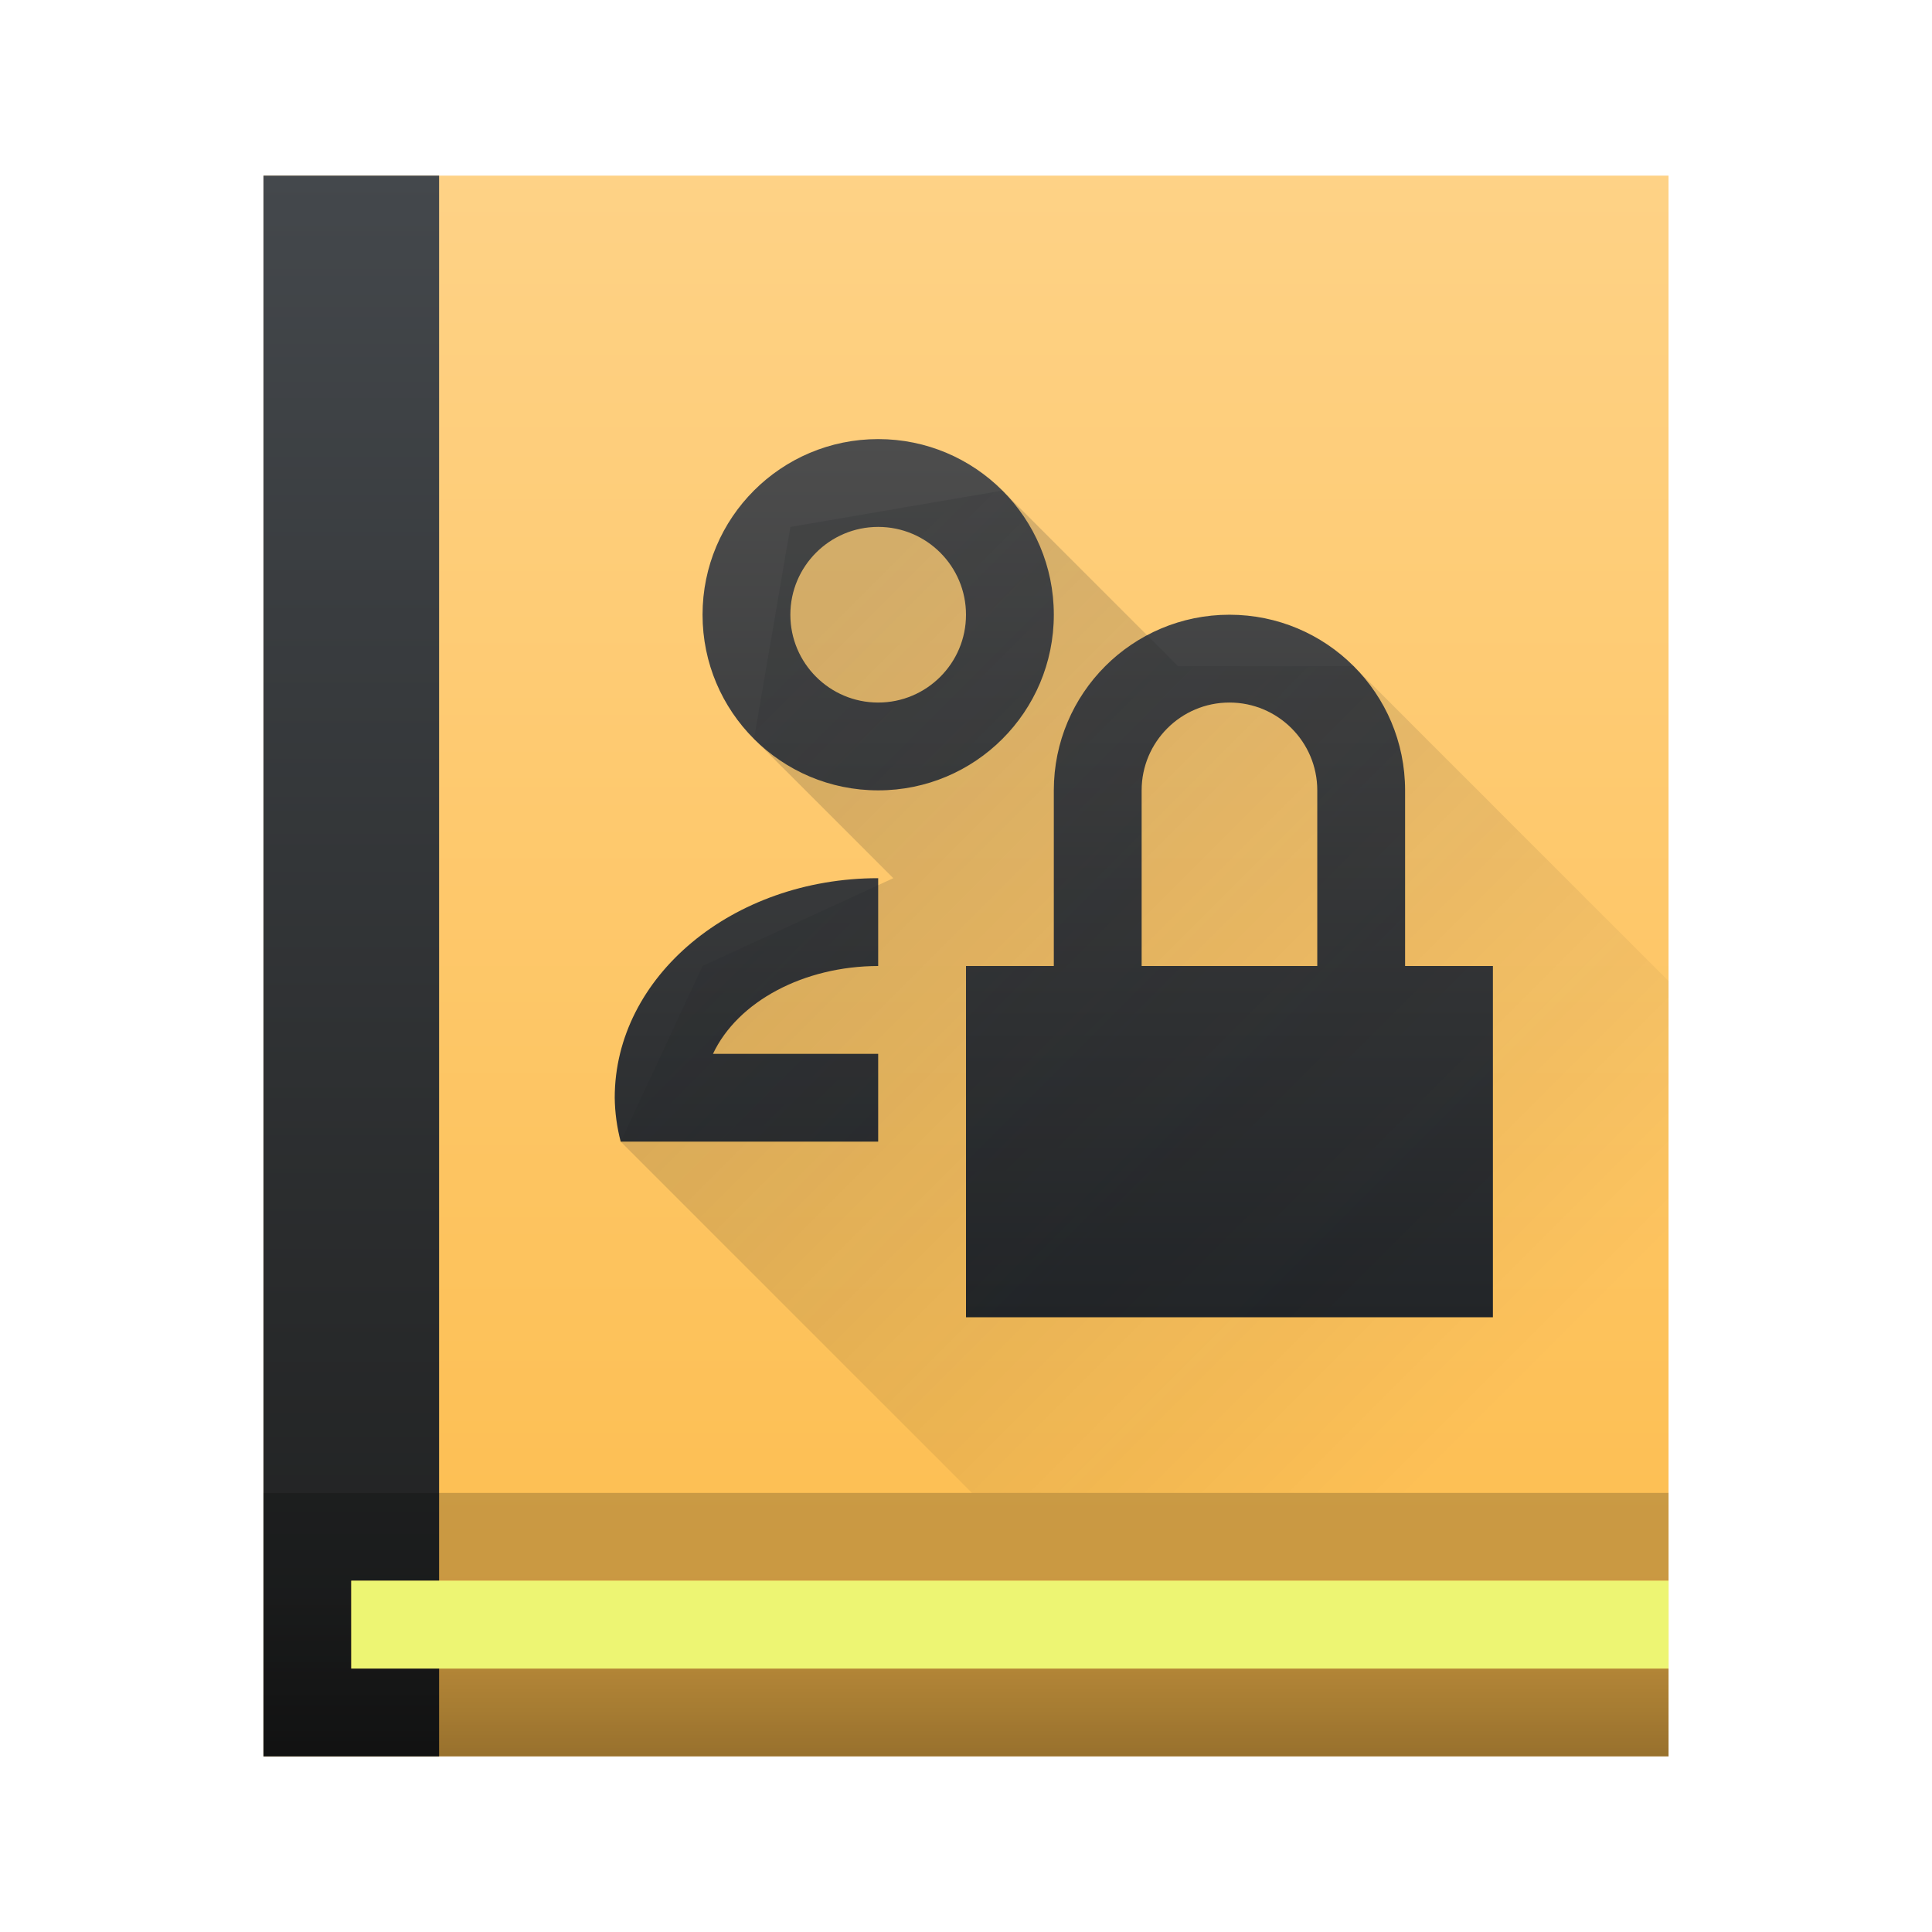
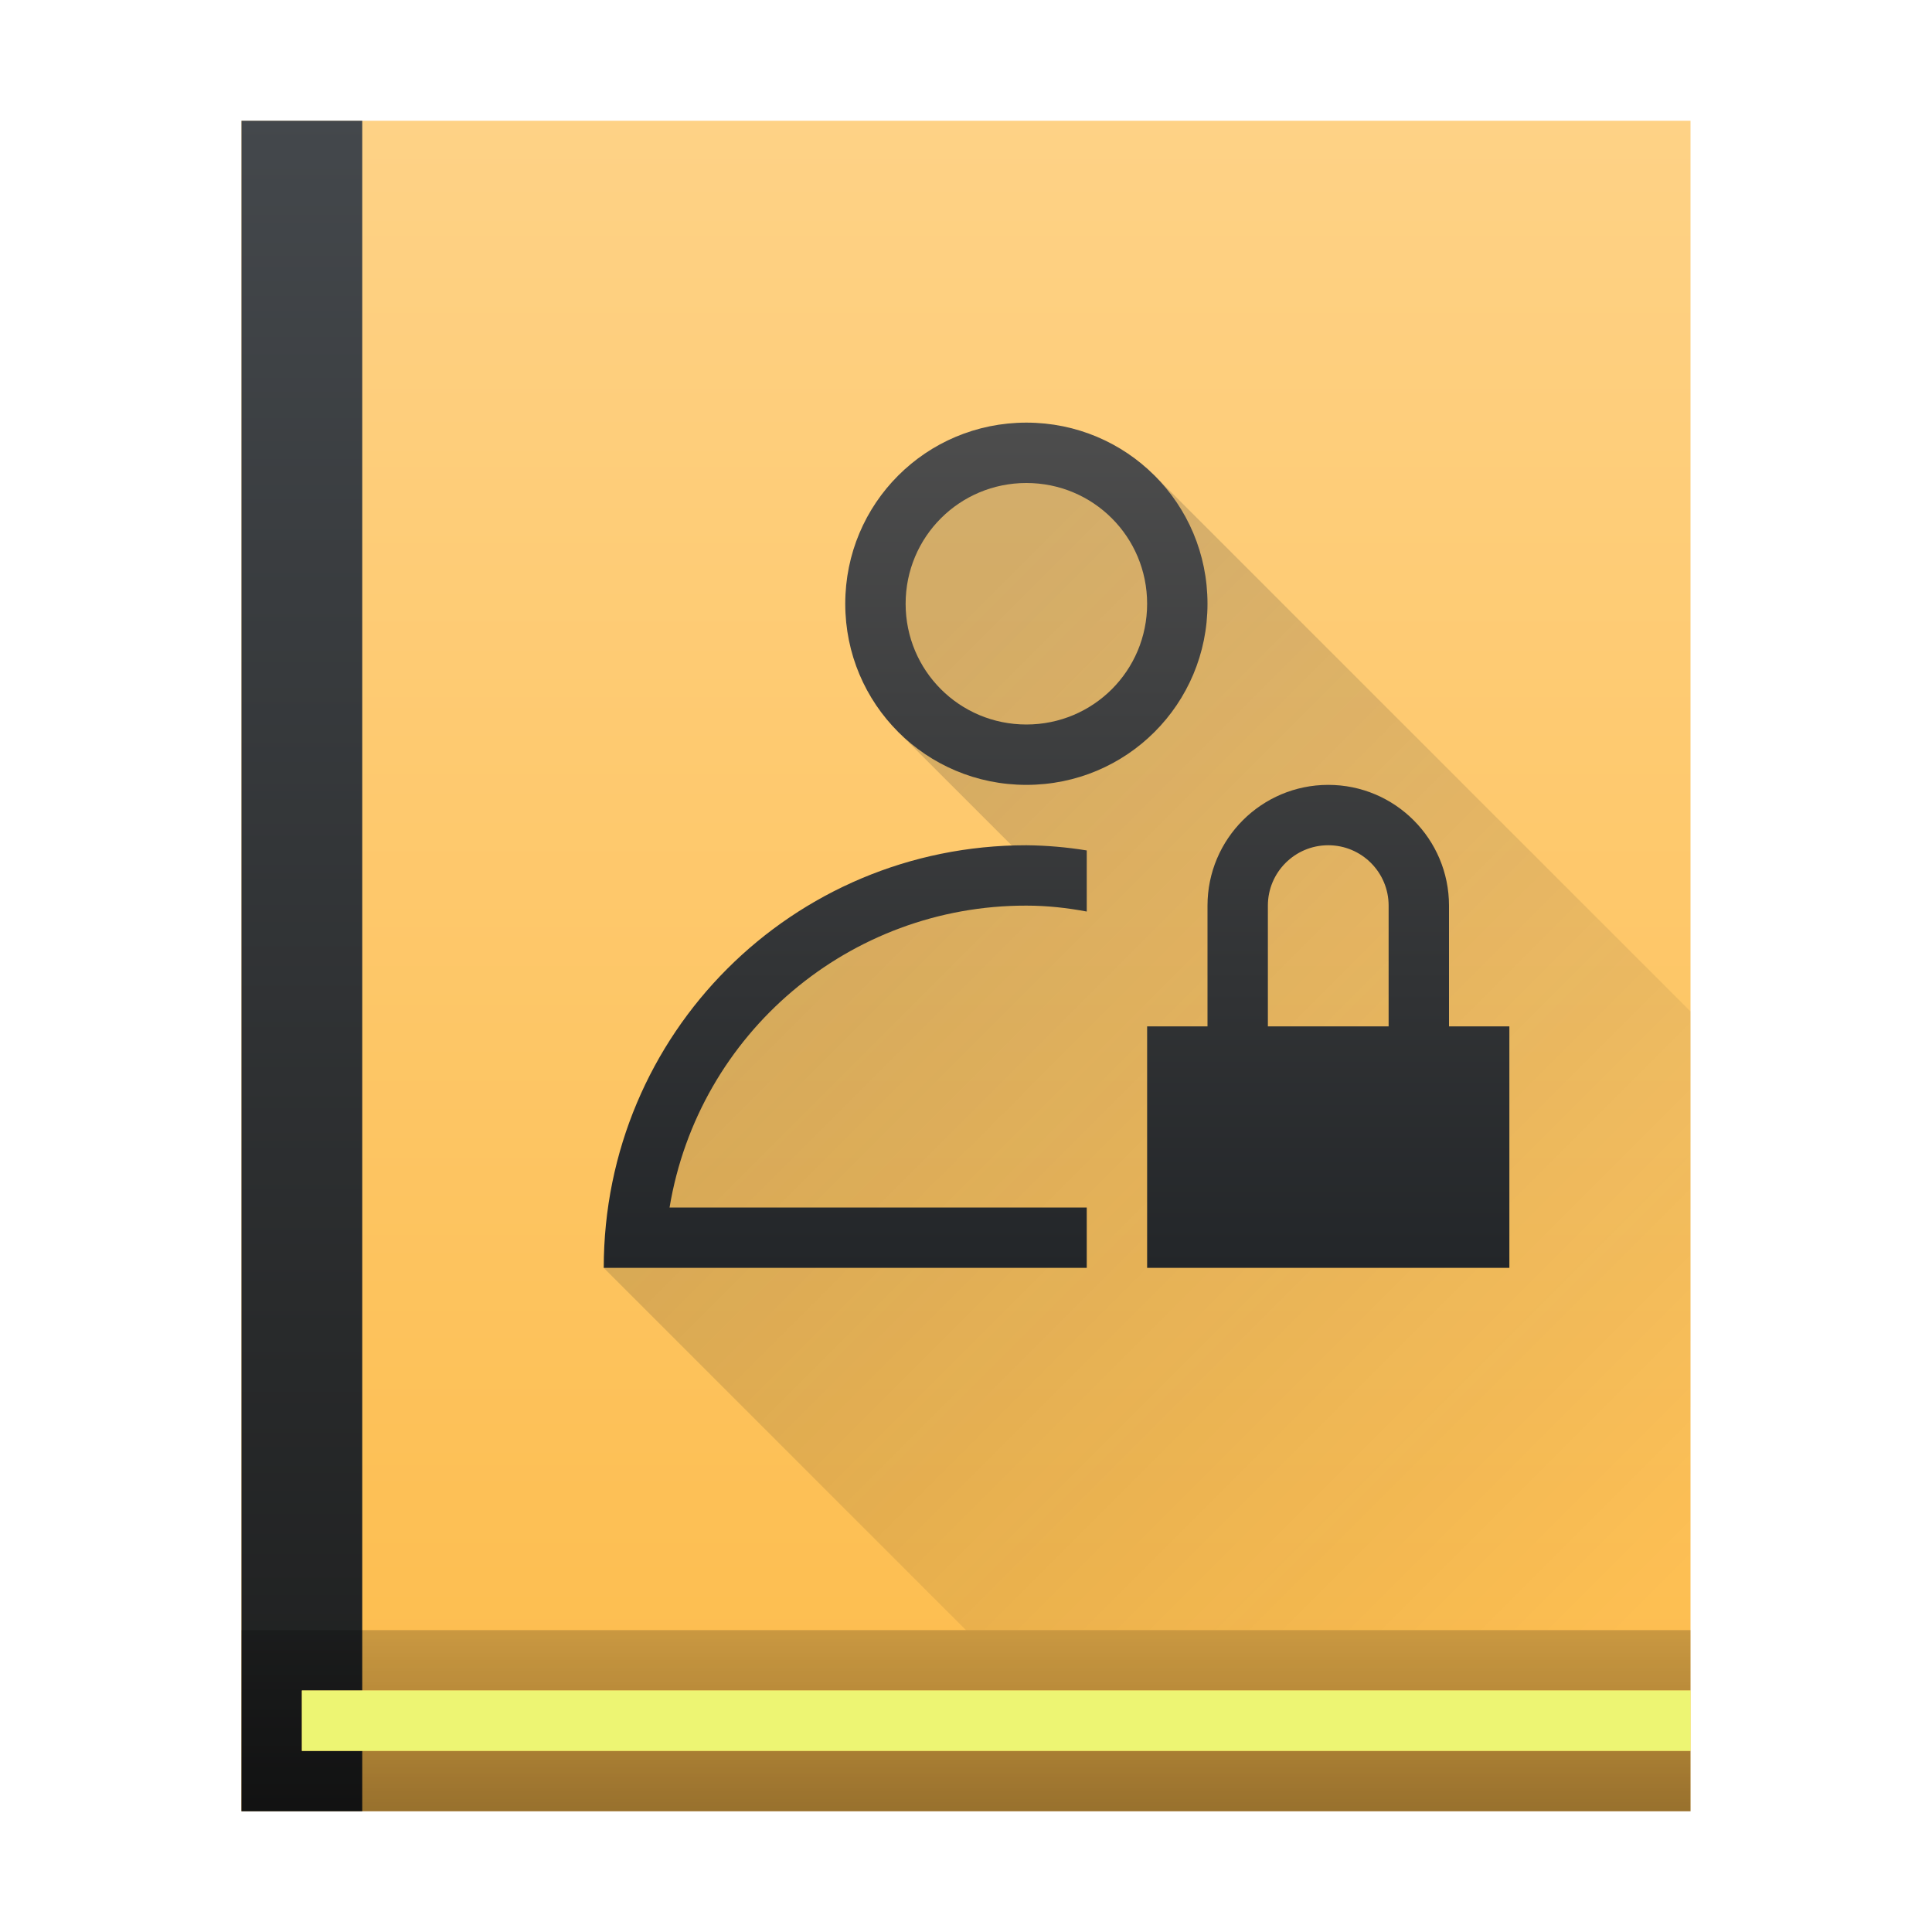
- <svg xmlns="http://www.w3.org/2000/svg" height="22" width="22">
-   <linearGradient id="a" gradientUnits="userSpaceOnUse" x1="8.357" x2="16.714" y1="8.071" y2="16.429">
+ <svg xmlns="http://www.w3.org/2000/svg" height="32" width="32">
+   <linearGradient id="a" gradientUnits="userSpaceOnUse" x1="30" x2="30" y1="30" y2="2">
+     <stop offset="0" stop-color="#fdbc4b" />
+     <stop offset="1" stop-color="#fed286" />
+   </linearGradient>
+   <linearGradient id="e" gradientUnits="userSpaceOnUse" x1="25" x2="25" y1="21" y2="7">
+     <stop offset="0" stop-color="#232629" />
+     <stop offset="1" stop-color="#4d4d4d" />
+   </linearGradient>
+   <linearGradient id="d" gradientUnits="userSpaceOnUse" x1="14" x2="28" y1="12" y2="26">
    <stop offset="0" stop-color="#292c2f" />
    <stop offset="1" stop-opacity="0" />
  </linearGradient>
-   <linearGradient id="b" gradientUnits="userSpaceOnUse" x1="7" x2="7" y1="15" y2="5">
-     <stop offset="0" stop-color="#232629" />
-     <stop offset="1" stop-color="#4d4d4d" />
-   </linearGradient>
-   <linearGradient id="c" gradientTransform="matrix(.6666667 0 0 .6428571 .333333 .714286)" gradientUnits="userSpaceOnUse" x1="30" x2="30" y1="30" y2="2">
-     <stop offset="0" stop-color="#fdbc4b" />
-     <stop offset="1" stop-color="#fed286" />
-   </linearGradient>
-   <linearGradient id="d" gradientUnits="userSpaceOnUse" x1="3" x2="3" y1="20" y2="18.071">
+   <linearGradient id="c" gradientUnits="userSpaceOnUse" x1="4" x2="4" y1="30" y2="27">
    <stop offset="0" stop-opacity=".4" />
    <stop offset="1" stop-opacity=".2" />
  </linearGradient>
-   <linearGradient id="e" gradientTransform="matrix(.4285736 0 0 10.28571 -16.15329 -127.6508)" gradientUnits="userSpaceOnUse" x1="38.691" x2="38.691" y1="14.355" y2="12.605">
+   <linearGradient id="b" gradientTransform="matrix(.66667 0 0 16 -25.794 -199.679)" gradientUnits="userSpaceOnUse" x1="38.691" x2="38.691" y1="14.355" y2="12.605">
    <stop offset="0" stop-color="#1d1e1e" />
    <stop offset="1" stop-color="#44484c" />
  </linearGradient>
-   <path d="m3 2h16v18h-16z" fill="url(#c)" stroke-width=".655" />
-   <path d="m3 2v18h2v-1h-1v-1h1v-16z" fill="url(#e)" stroke-width=".643" />
-   <path d="m3 17v3h16v-1h-14v-1h14v-1z" fill="url(#d)" fill-rule="evenodd" stroke-width=".643" />
-   <path d="m4 18h15v1h-15z" fill="#edf573" stroke-width=".808" />
-   <path d="m10 5c-1.105 0-2 .895-2 2s.895 2 2 2 2-.895 2-2-.895-2-2-2zm0 1c.552 0 1 .448 1 1s-.448 1-1 1-1-.448-1-1 .448-1 1-1zm4 1c-1.105 0-2 .895-2 2v2h-1v4h6v-4h-1v-2c0-1.105-.895-2-2-2zm0 1c.552 0 1 .448 1 1v2h-2v-2c0-.552.448-1 1-1zm-4 2c-1.657 0-3 1.119-3 2.5.002.168.025.336.068.5h2.932v-1h-1.881c.282-.598 1.035-.998 1.881-1z" fill="url(#b)" />
-   <path d="m11.414 5.586-2.414.414-.414 2.414 1.586 1.586-2.172 1-.932 2 4 4h7.932v-5.828l-3.586-3.586h-2z" fill="url(#a)" opacity=".2" stroke-width=".643" />
+   <path d="M4 2h24v28H4z" fill="url(#a)" />
+   <path d="M4 2v28h2v-1H5v-1h1V2z" fill="url(#b)" />
+   <path d="M4 27v3h24v-1H5v-1h23v-1z" fill="url(#c)" fill-rule="evenodd" />
+   <path d="M5 28h23v1H5z" fill="#edf573" />
+   <path d="M10 21l6 6h12V16.753l-8.877-8.876L17 7l-3 3 .877 2.123L17 14.246 14 15l-3 3z" fill="url(#d)" opacity=".2" />
+   <path d="M22 13a2 2 0 0 0-2 2v2h-1v4h6v-4h-1v-2a2 2 0 0 0-2-2zm0 1a1 1 0 0 1 1 1v2h-2v-2a1 1 0 0 1 1-1zm-5 0c-3.878 0-7 3.122-7 7h8v-1h-6.91A5.98 5.98 0 0 1 17 15c.343 0 .676.037 1 .098v-1.012A6.654 6.654 0 0 0 17 14zm0-7c-1.662 0-3 1.338-3 3s1.338 3 3 3 3-1.338 3-3-1.338-3-3-3zm0 1c1.108 0 2 .892 2 2s-.892 2-2 2-2-.892-2-2 .892-2 2-2z" fill="url(#e)" />
</svg>
